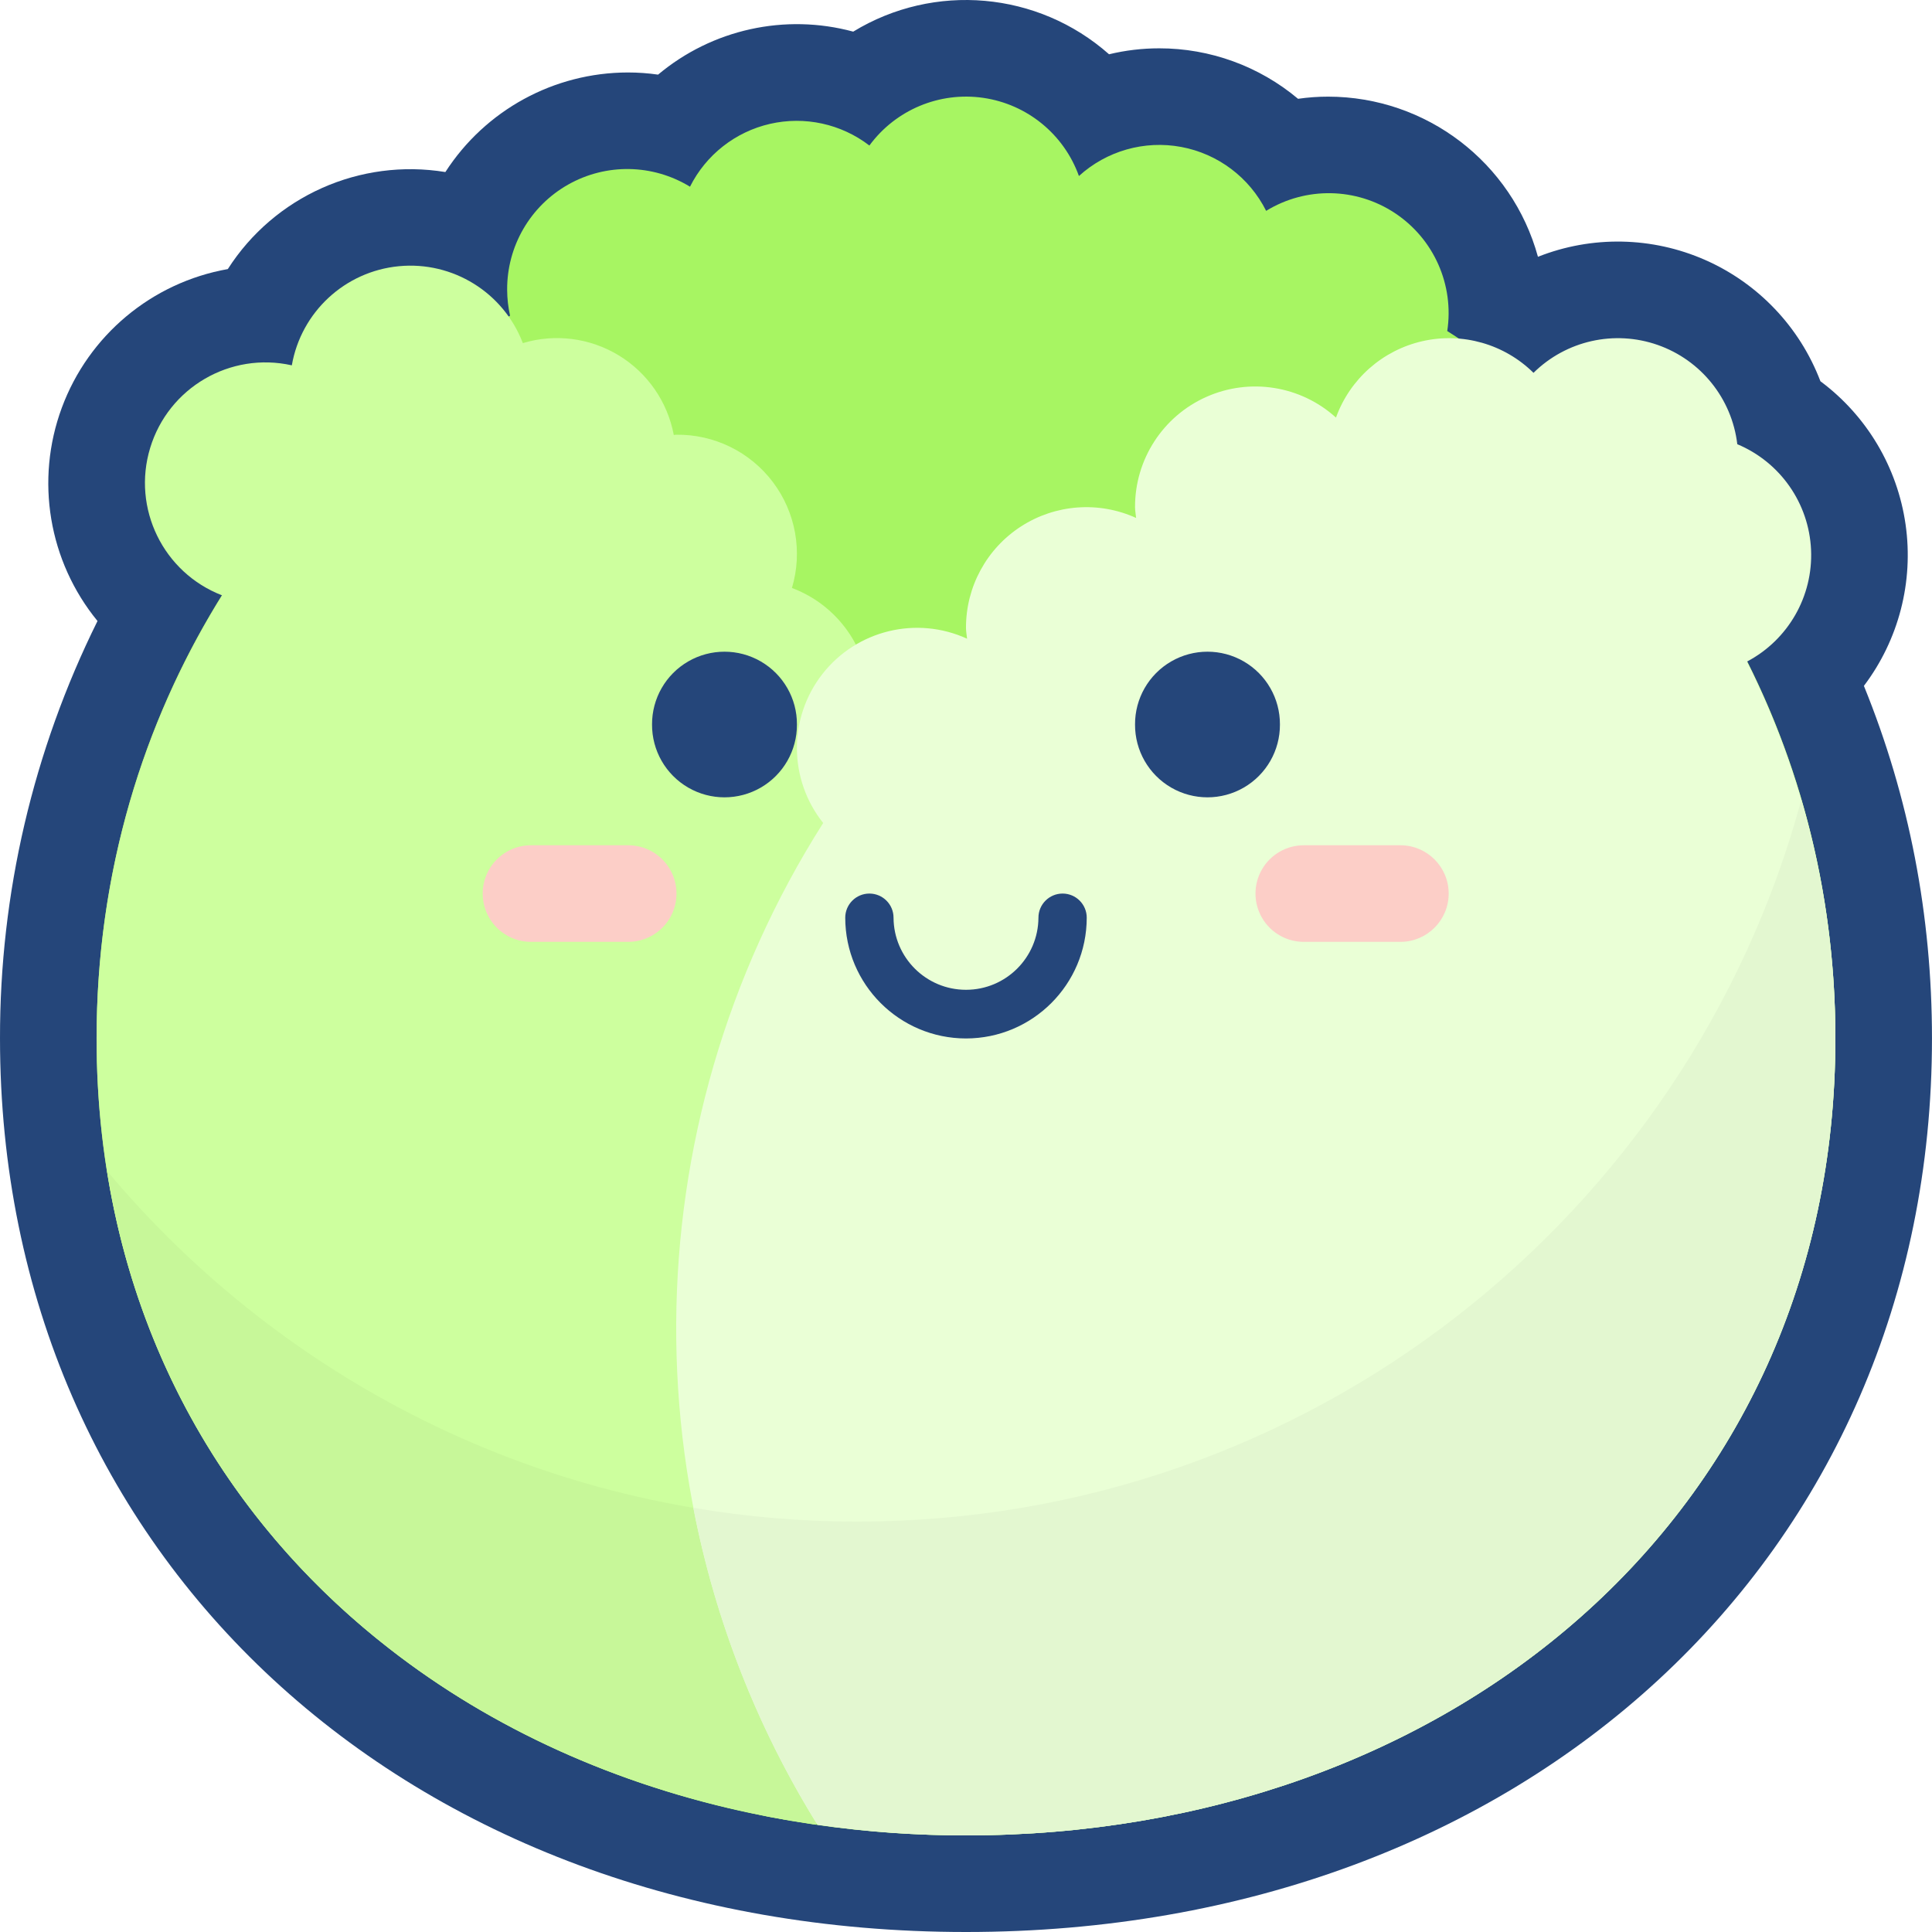
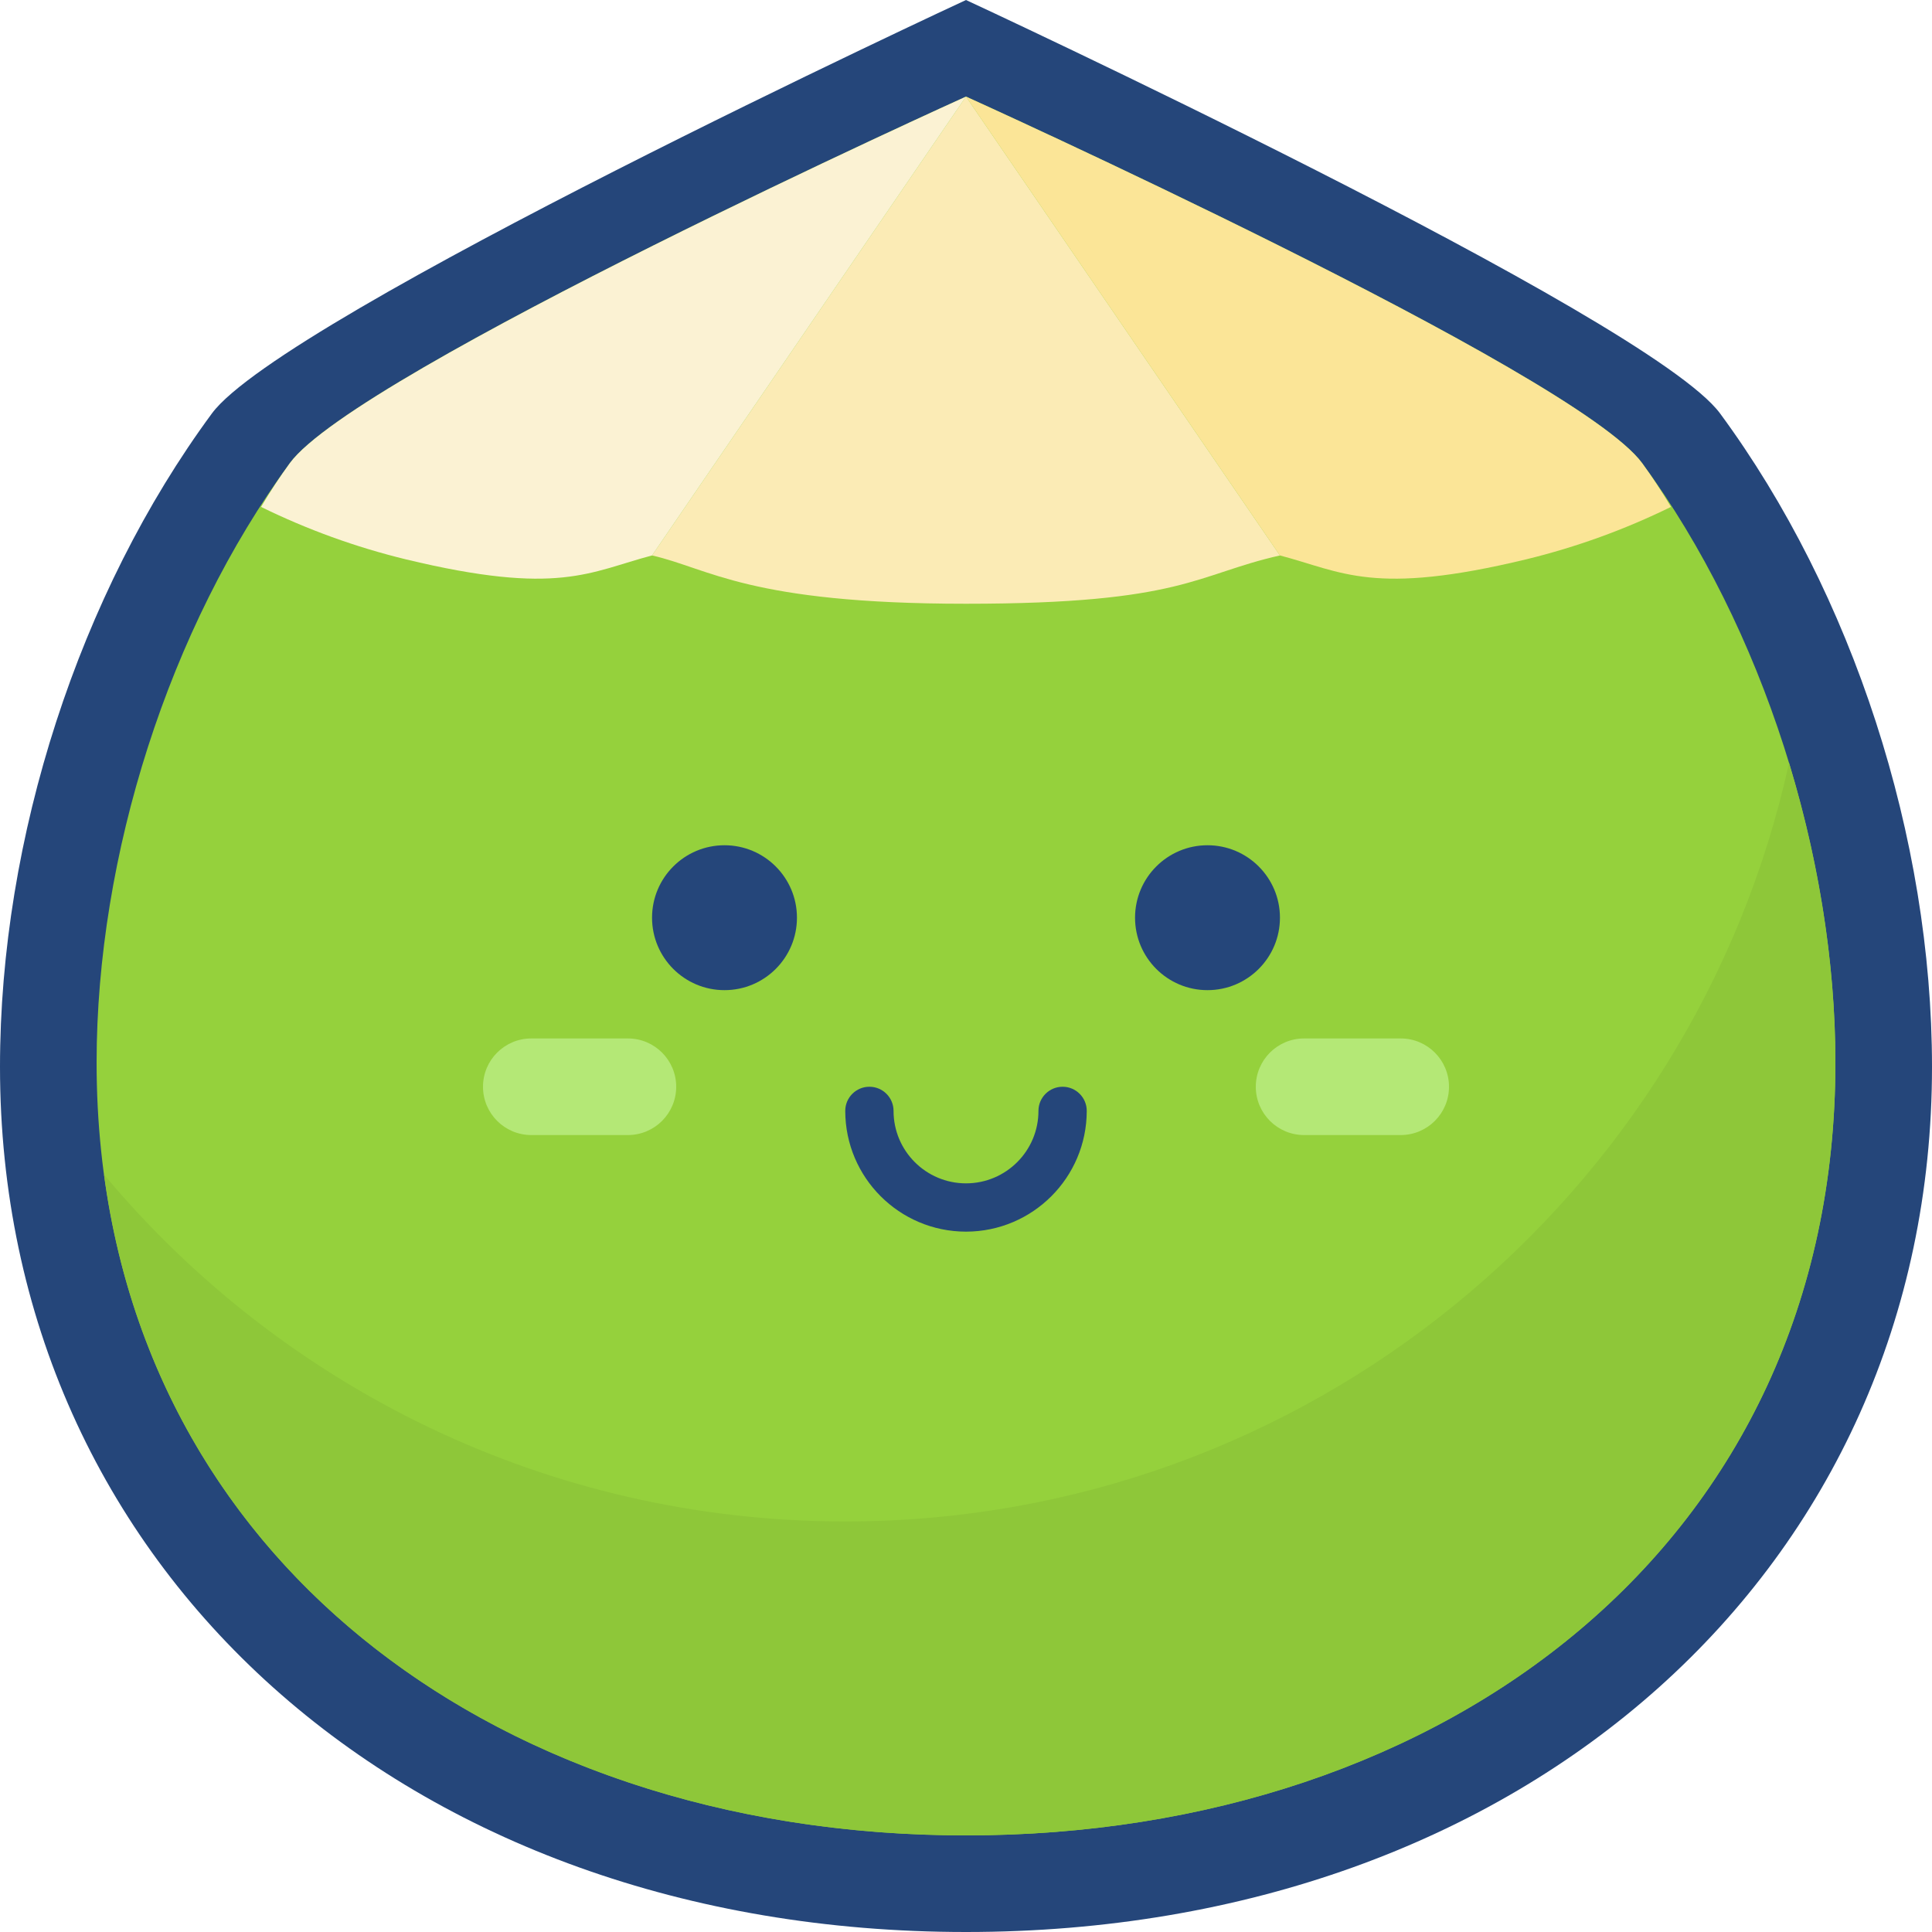
- <svg xmlns="http://www.w3.org/2000/svg" t="1676199632219" class="icon" viewBox="0 0 1024 1024" version="1.1" p-id="50089" width="128" height="128">
-   <path d="M511.994 1024C215.324 1024 0.001 824.825 0.001 550.406A495.891 495.891 0 0 1 51.68 329.151a115.279 115.279 0 0 1 69.062-186.535 114.879 114.879 0 0 1 115.313-51.428A115.233 115.233 0 0 1 332.797 38.412a111.576 111.576 0 0 1 16 1.143 114.49 114.49 0 0 1 103.427-22.788 114.581 114.581 0 0 1 135.598 12 113.141 113.141 0 0 1 26.571-3.154A114.284 114.284 0 0 1 687.992 52.366a111.576 111.576 0 0 1 16-1.143 115.427 115.427 0 0 1 111.153 84.879 114.936 114.936 0 0 1 149.712 65.965 114.901 114.901 0 0 1 23.051 161.461C1011.885 422.465 1023.988 485.15 1023.988 550.406 1023.988 824.825 808.665 1024 511.994 1024z" fill="#25467A" p-id="50090" />
-   <path d="M767.077 175.45a63.519 63.519 0 0 0-95.999-63.691 63.325 63.325 0 0 0-99.222-18.468 63.576 63.576 0 0 0-111.061-16.16 63.268 63.268 0 0 0-95.085 21.828 63.668 63.668 0 0 0-96.913 54.651 64.468 64.468 0 0 0 1.543 13.714C138.845 244.695 51.2 384.568 51.2 550.406c0 254.465 206.329 422.395 460.794 422.395s460.794-167.929 460.794-422.395c0-160.147-81.69-296.122-205.712-374.955z" fill="#A7F562" p-id="50091" />
-   <path d="M457.595 405.253c-1.143-2.023-2.423-3.92-3.566-5.931a63.256 63.256 0 0 0-34.285-87.69 63.142 63.142 0 0 0-61.348-81.222c-0.434 0-0.846 0.126-1.28 0.126a62.971 62.971 0 0 0-79.999-48.685 63.793 63.793 0 0 0-122.444 11.783A63.873 63.873 0 0 0 117.714 315.552c-42.137 67.553-66.525 147.552-66.525 234.854 0 137.347 60.034 249.471 155.427 323.585 54.274 42.285 119.93 71.999 192.512 87.165 11.006 2.434 22.011 4.217 33.28 5.886a2.857 2.857 0 0 0 0.377-0.64 537.742 537.742 0 0 0 24.834-561.136z" fill="#CDFF9E" p-id="50092" />
-   <path d="M506.749 803.717a528.873 528.873 0 0 1-73.988 162.684 2.857 2.857 0 0 1-0.377 0.64c-11.268-1.669-22.274-3.429-33.28-5.886-72.582-15.108-138.284-44.925-192.512-87.165C127.999 812.928 73.474 726.015 56.709 620.576c95.096 113.656 237.94 185.849 397.709 185.849a505.925 505.925 0 0 0 52.331-2.709z" fill="#C7F799" p-id="50093" />
-   <path d="M925.978 350.625A63.748 63.748 0 0 0 920.801 235.438a63.702 63.702 0 0 0-108.01-37.828 63.725 63.725 0 0 0-104.696 23.714 63.736 63.736 0 0 0-106.502 47.485c0 1.954 0.4 3.806 0.571 5.714a63.782 63.782 0 0 0-90.17 58.285c0 1.954 0.4 3.806 0.571 5.714a63.702 63.702 0 0 0-76.262 97.679 499.548 499.548 0 0 0-3.029 530.965A546.279 546.279 0 0 0 511.994 972.801c254.465 0 460.794-167.929 460.794-422.395 0-72.593-16.903-140.193-46.811-199.78z" fill="#EAFFD6" p-id="50094" />
-   <path d="M972.789 550.406c0 254.465-206.329 422.395-460.794 422.395a546.279 546.279 0 0 1-78.719-5.634 495.125 495.125 0 0 1-65.793-167.998 513.457 513.457 0 0 0 86.913 7.291c239.357 0 440.703-162.169 500.348-382.59A446.532 446.532 0 0 1 972.789 550.406z" fill="#E3F7D0" p-id="50095" />
-   <path d="M511.994 550.406a64.068 64.068 0 0 1-63.999-63.999 12.8 12.8 0 1 1 25.6 0 38.4 38.4 0 0 0 76.799 0 12.8 12.8 0 1 1 25.6 0 64.068 64.068 0 0 1-63.999 63.999z" fill="#25467A" p-id="50096" />
-   <path d="M383.996 384.008m-38.4 0a38.4 38.4 0 1 0 76.799 0 38.4 38.4 0 1 0-76.799 0Z" fill="#25467A" p-id="50097" />
-   <path d="M639.993 384.008m-38.4 0a38.4 38.4 0 1 0 76.799 0 38.4 38.4 0 1 0-76.799 0Z" fill="#25467A" p-id="50098" />
-   <path d="M332.797 448.007h-51.199a25.6 25.6 0 1 0 0 51.199h51.199a25.6 25.6 0 1 0 0-51.199zM742.392 448.007h-51.199a25.6 25.6 0 1 0 0 51.199h51.199a25.6 25.6 0 0 0 0-51.199z" fill="#FCCEC7" p-id="50099" />
+ <svg xmlns="http://www.w3.org/2000/svg" t="1676377940603" class="icon" viewBox="0 0 1024 1024" version="1.1" p-id="20865" width="128" height="128">
+   <path d="M512 1024C215.326 1024 0 831.143 0 565.429c0-121.371 41.977-250.823 112.309-346.286C150.08 167.874 512 0 512 0s361.92 167.874 399.691 219.154c70.331 95.451 112.309 224.903 112.309 346.286C1024 831.143 808.674 1024 512 1024z" fill="#25467A" p-id="20866" />
+   <path d="M972.8 563.2c0 254.469-206.331 409.6-460.8 409.6S51.2 817.669 51.2 563.2c0-109.714 38.4-230.4 102.4-317.714 35.429-48.389 358.4-194.286 358.4-194.286s322.949 145.92 358.4 194.286c64 87.314 102.4 208.023 102.4 317.714z" fill="#95D13C" p-id="20867" />
+   <path d="M972.8 563.2c0 254.469-206.331 409.6-460.8 409.6-233.989 0-427.429-131.2-456.834-350.206C148.994 734.971 290.171 806.4 448 806.4c244.994 0 449.794-172.16 500.229-402.046 15.863 52.354 24.571 106.88 24.571 158.846z" fill="#8EC739" p-id="20868" />
+   <path d="M512 652.8a64.069 64.069 0 0 1-64-64 12.8 12.8 0 1 1 25.6 0 38.4 38.4 0 0 0 76.8 0 12.8 12.8 0 1 1 25.6 0 64.069 64.069 0 0 1-64 64z" fill="#25467A" p-id="20869" />
+   <path d="M384 486.4m-38.4 0a38.4 38.4 0 1 0 76.8 0 38.4 38.4 0 1 0-76.8 0Z" fill="#25467A" p-id="20870" />
+   <path d="M640 486.4m-38.4 0a38.4 38.4 0 1 0 76.8 0 38.4 38.4 0 1 0-76.8 0Z" fill="#25467A" p-id="20871" />
+   <path d="M332.8 550.4h-51.2a25.6 25.6 0 0 0 0 51.2h51.2a25.6 25.6 0 1 0 0-51.2zM742.4 550.4h-51.2a25.6 25.6 0 0 0 0 51.2h51.2a25.6 25.6 0 0 0 0-51.2z" fill="#B4E876" p-id="20872" />
+   <path d="M512 51.2L345.6 294.4c30.251 6.857 51.2 25.6 166.4 25.6s121.726-15.543 166.4-25.6z" fill="#FBEBB5" p-id="20873" />
+   <path d="M512 51.2L345.6 294.4c-33.143 8.709-49.406 21.634-130.56 2.046a375.406 375.406 0 0 1-76.674-27.771c4.869-8.194 9.989-16 15.234-23.166C189.051 197.12 512 51.2 512 51.2z" fill="#FBF2D3" p-id="20874" />
+   <path d="M512 51.2l166.4 243.2c33.143 8.709 49.406 21.634 130.56 2.046a375.406 375.406 0 0 0 76.674-27.771c-4.869-8.194-9.989-16-15.234-23.166C834.949 197.12 512 51.2 512 51.2z" fill="#FBE597" p-id="20875" />
</svg>
